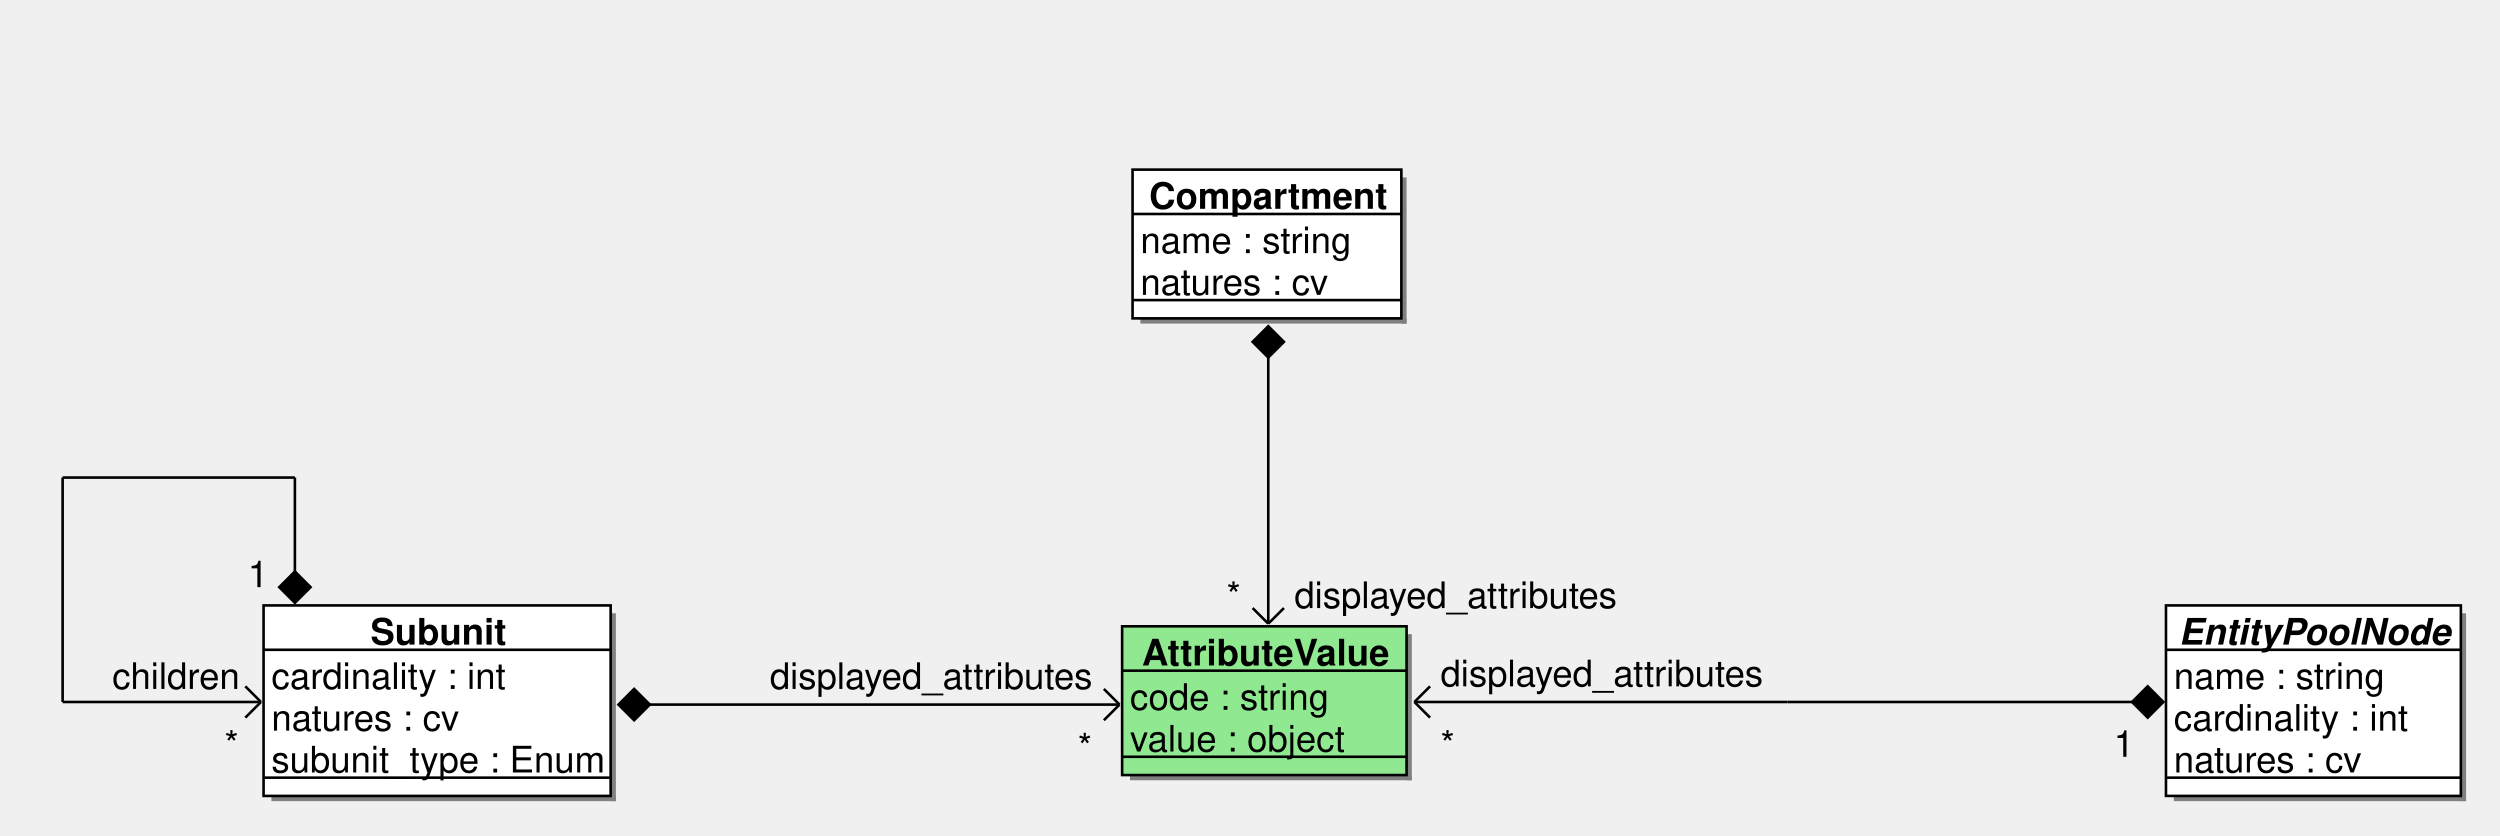
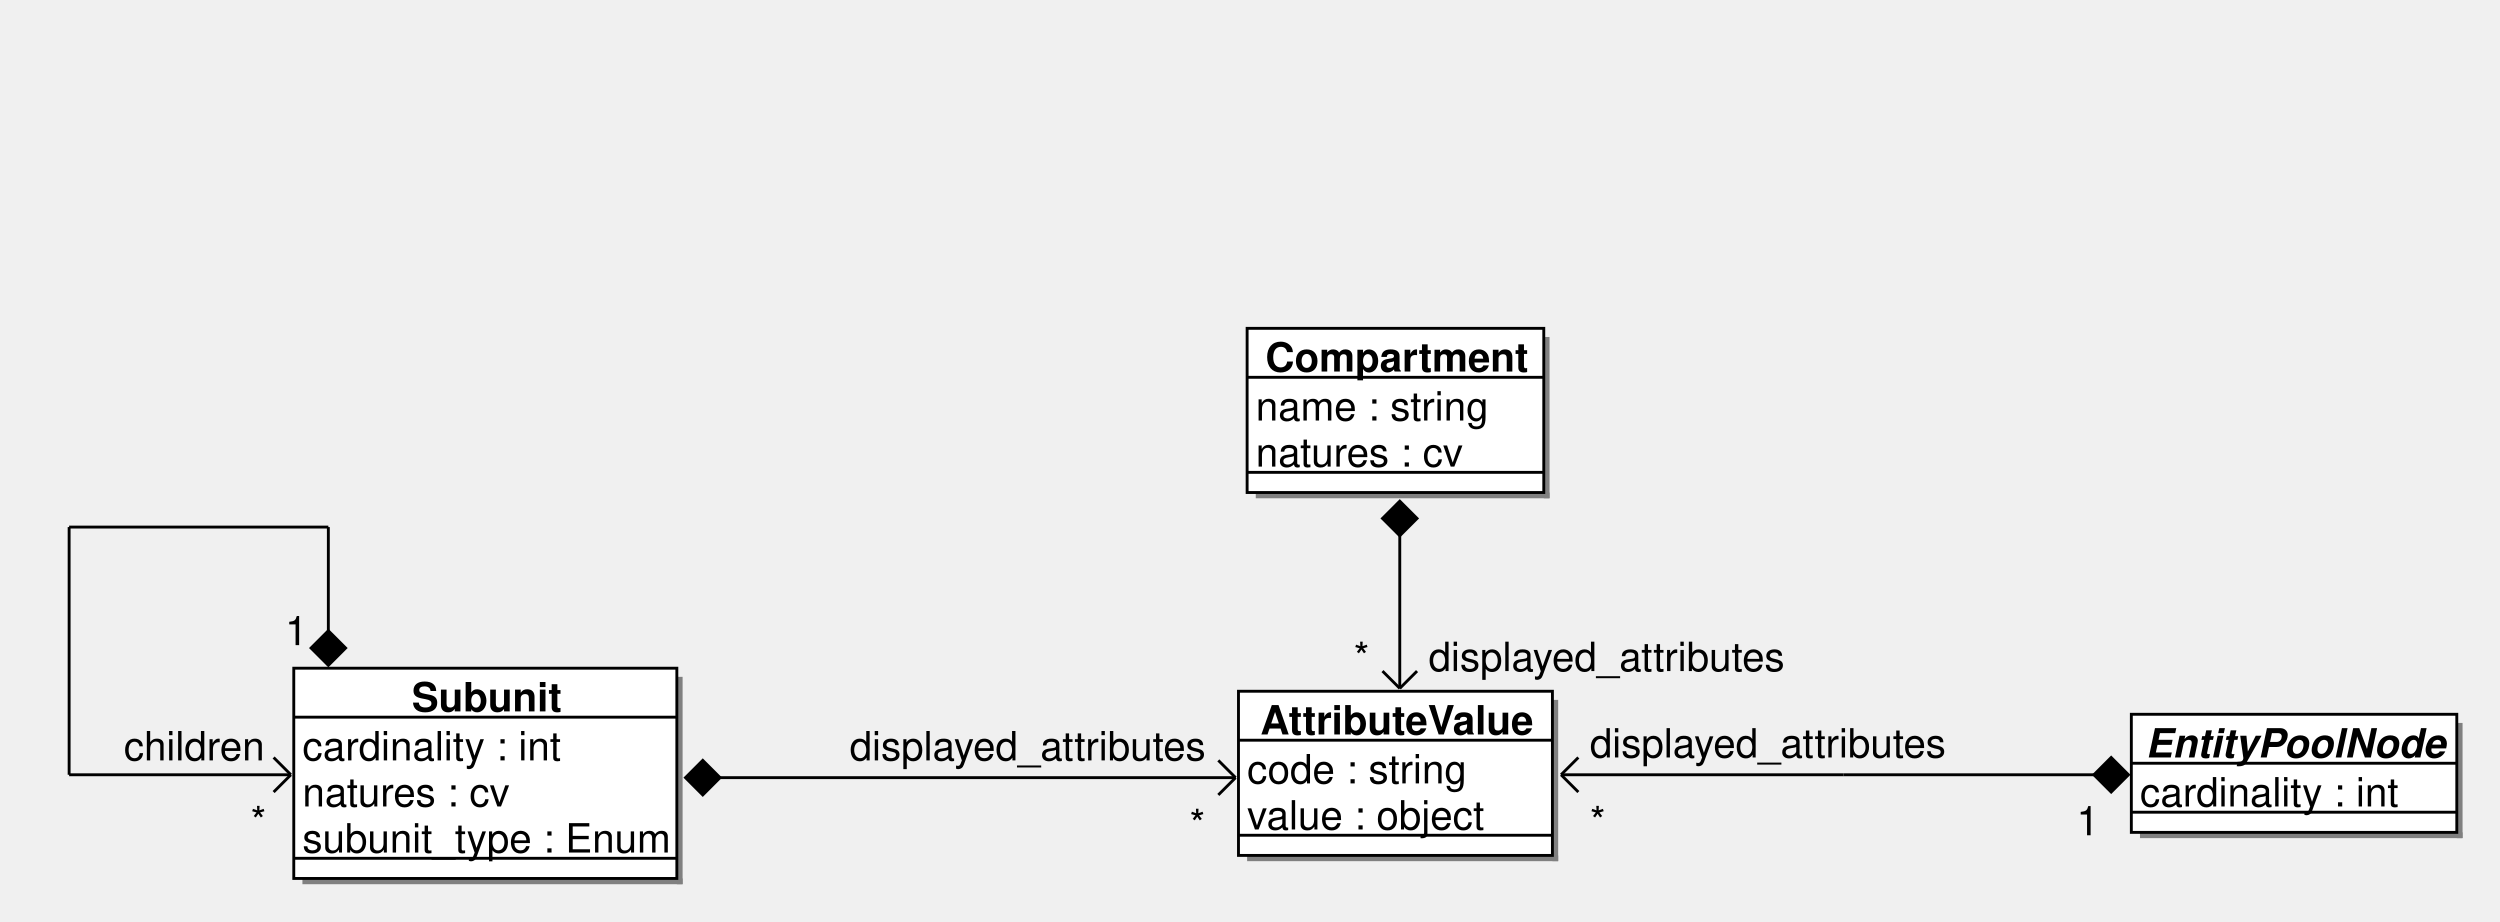
- <svg xmlns="http://www.w3.org/2000/svg" width="958" height="320" version="1.1">
+ <svg xmlns="http://www.w3.org/2000/svg" width="868" height="320" version="1.1">
  <g>
    <rect fill="#808080" stroke="none" stroke-opacity="1" x="539" y="243" width="2" height="56" />
    <rect fill="#808080" stroke="none" stroke-opacity="1" x="433" y="297" width="108" height="2" />
-     <rect fill="#90e990" stroke="black" stroke-width="1" stroke-opacity="1" x="430" y="240" width="109" height="57" />
+     <rect fill="#ffffff" stroke="black" stroke-width="1" stroke-opacity="1" x="430" y="240" width="109" height="57" />
    <text font-family="Helvetica" font-size="14" fill="#000000" xml:space="preserve" font-weight="bold" text-anchor="middle" x="485" y="255">AttributeValue</text>
    <line stroke="black" stroke-opacity="1" x1="430" y1="257" x2="539" y2="257" />
    <text font-family="Helvetica" font-size="14" fill="#000000" xml:space="preserve" x="433" y="272">code : string</text>
    <text font-family="Helvetica" font-size="14" fill="#000000" xml:space="preserve" x="433" y="288">value : object</text>
    <line stroke="black" stroke-opacity="1" x1="430" y1="290" x2="539" y2="290" />
  </g>
  <g>
-     <rect fill="#808080" stroke="none" stroke-opacity="1" x="943" y="235" width="2" height="72" />
-     <rect fill="#808080" stroke="none" stroke-opacity="1" x="833" y="305" width="112" height="2" />
-     <rect fill="#ffffff" stroke="black" stroke-width="1" stroke-opacity="1" x="830" y="232" width="113" height="73" />
-     <text font-family="Helvetica" font-size="14" fill="#000000" xml:space="preserve" font-weight="bold" font-style="italic" text-anchor="middle" x="887" y="247">EntityPoolNode</text>
-     <line stroke="black" stroke-opacity="1" x1="830" y1="249" x2="943" y2="249" />
-     <text font-family="Helvetica" font-size="14" fill="#000000" xml:space="preserve" x="833" y="264">name : string</text>
-     <text font-family="Helvetica" font-size="14" fill="#000000" xml:space="preserve" x="833" y="280">cardinality : int</text>
-     <text font-family="Helvetica" font-size="14" fill="#000000" xml:space="preserve" x="833" y="296">natures : cv</text>
-     <line stroke="black" stroke-opacity="1" x1="830" y1="298" x2="943" y2="298" />
+     <rect fill="#808080" stroke="none" stroke-opacity="1" x="853" y="251" width="2" height="40" />
+     <rect fill="#808080" stroke="none" stroke-opacity="1" x="743" y="289" width="112" height="2" />
+     <rect fill="#ffffff" stroke="black" stroke-width="1" stroke-opacity="1" x="740" y="248" width="113" height="41" />
+     <text font-family="Helvetica" font-size="14" fill="#000000" xml:space="preserve" font-weight="bold" font-style="italic" text-anchor="middle" x="797" y="263">EntityPoolNode</text>
+     <line stroke="black" stroke-opacity="1" x1="740" y1="265" x2="853" y2="265" />
+     <text font-family="Helvetica" font-size="14" fill="#000000" xml:space="preserve" x="743" y="280">cardinality : int</text>
+     <line stroke="black" stroke-opacity="1" x1="740" y1="282" x2="853" y2="282" />
  </g>
  <g>
-     <line stroke="black" stroke-opacity="1" x1="829" y1="269" x2="685" y2="269" />
-     <polygon fill="#000000" stroke="black" stroke-opacity="1" points="829,269 823,275 817,269 823,263" />
-   </g>
-   <g>
-     <rect fill="#808080" stroke="none" stroke-opacity="1" x="234" y="235" width="2" height="72" />
-     <rect fill="#808080" stroke="none" stroke-opacity="1" x="104" y="305" width="132" height="2" />
-     <rect fill="#ffffff" stroke="black" stroke-width="1" stroke-opacity="1" x="101" y="232" width="133" height="73" />
-     <text font-family="Helvetica" font-size="14" fill="#000000" xml:space="preserve" font-weight="bold" text-anchor="middle" x="168" y="247">Subunit</text>
-     <line stroke="black" stroke-opacity="1" x1="101" y1="249" x2="234" y2="249" />
-     <text font-family="Helvetica" font-size="14" fill="#000000" xml:space="preserve" x="104" y="264">cardinality : int</text>
-     <text font-family="Helvetica" font-size="14" fill="#000000" xml:space="preserve" x="104" y="280">natures : cv</text>
-     <text font-family="Helvetica" font-size="14" fill="#000000" xml:space="preserve" x="104" y="296">subunit_type : Enum</text>
-     <line stroke="black" stroke-opacity="1" x1="101" y1="298" x2="234" y2="298" />
+     <line stroke="black" stroke-opacity="1" x1="739" y1="269" x2="640" y2="269" />
+     <polygon fill="#000000" stroke="black" stroke-opacity="1" points="739,269 733,275 727,269 733,263" />
  </g>
  <g>
    <line stroke="black" stroke-opacity="1" x1="542" y1="269" x2="548" y2="275" />
    <line stroke="black" stroke-opacity="1" x1="542" y1="269" x2="548" y2="263" />
-     <line stroke="black" stroke-opacity="1" x1="685" y1="269" x2="542" y2="269" />
+     <line stroke="black" stroke-opacity="1" x1="640" y1="269" x2="542" y2="269" />
  </g>
  <g>
-     <line stroke="black" stroke-opacity="1" x1="429" y1="270" x2="423" y2="264" />
-     <line stroke="black" stroke-opacity="1" x1="429" y1="270" x2="423" y2="276" />
-     <line stroke="black" stroke-opacity="1" x1="237" y1="270" x2="429" y2="270" />
-     <polygon fill="#000000" stroke="black" stroke-opacity="1" points="237,270 243,264 249,270 243,276" />
+     <rect fill="#808080" stroke="none" stroke-opacity="1" x="235" y="235" width="2" height="72" />
+     <rect fill="#808080" stroke="none" stroke-opacity="1" x="105" y="305" width="132" height="2" />
+     <rect fill="#ffffff" stroke="black" stroke-width="1" stroke-opacity="1" x="102" y="232" width="133" height="73" />
+     <text font-family="Helvetica" font-size="14" fill="#000000" xml:space="preserve" font-weight="bold" text-anchor="middle" x="169" y="247">Subunit</text>
+     <line stroke="black" stroke-opacity="1" x1="102" y1="249" x2="235" y2="249" />
+     <text font-family="Helvetica" font-size="14" fill="#000000" xml:space="preserve" x="105" y="264">cardinality : int</text>
+     <text font-family="Helvetica" font-size="14" fill="#000000" xml:space="preserve" x="105" y="280">natures : cv</text>
+     <text font-family="Helvetica" font-size="14" fill="#000000" xml:space="preserve" x="105" y="296">subunit_type : Enum</text>
+     <line stroke="black" stroke-opacity="1" x1="102" y1="298" x2="235" y2="298" />
  </g>
  <g>
-     <line stroke="black" stroke-opacity="1" x1="113" y1="231" x2="113" y2="183" />
-     <polygon fill="#000000" stroke="black" stroke-opacity="1" points="113,231 107,225 113,219 119,225" />
+     <line stroke="black" stroke-opacity="1" x1="114" y1="231" x2="114" y2="183" />
+     <polygon fill="#000000" stroke="black" stroke-opacity="1" points="114,231 108,225 114,219 120,225" />
  </g>
  <g>
-     <line stroke="black" stroke-opacity="1" x1="113" y1="183" x2="24" y2="183" />
+     <line stroke="black" stroke-opacity="1" x1="114" y1="183" x2="24" y2="183" />
  </g>
  <g>
    <line stroke="black" stroke-opacity="1" x1="24" y1="183" x2="24" y2="269" />
  </g>
  <g>
-     <line stroke="black" stroke-opacity="1" x1="100" y1="269" x2="94" y2="263" />
-     <line stroke="black" stroke-opacity="1" x1="100" y1="269" x2="94" y2="275" />
-     <line stroke="black" stroke-opacity="1" x1="24" y1="269" x2="100" y2="269" />
+     <line stroke="black" stroke-opacity="1" x1="101" y1="269" x2="95" y2="263" />
+     <line stroke="black" stroke-opacity="1" x1="101" y1="269" x2="95" y2="275" />
+     <line stroke="black" stroke-opacity="1" x1="24" y1="269" x2="101" y2="269" />
  </g>
  <g>
-     <rect fill="#808080" stroke="none" stroke-opacity="1" x="537" y="68" width="2" height="56" />
-     <rect fill="#808080" stroke="none" stroke-opacity="1" x="437" y="122" width="102" height="2" />
-     <rect fill="#ffffff" stroke="black" stroke-width="1" stroke-opacity="1" x="434" y="65" width="103" height="57" />
-     <text font-family="Helvetica" font-size="14" fill="#000000" xml:space="preserve" font-weight="bold" text-anchor="middle" x="486" y="80">Compartment</text>
-     <line stroke="black" stroke-opacity="1" x1="434" y1="82" x2="537" y2="82" />
-     <text font-family="Helvetica" font-size="14" fill="#000000" xml:space="preserve" x="437" y="97">name : string</text>
-     <text font-family="Helvetica" font-size="14" fill="#000000" xml:space="preserve" x="437" y="113">natures : cv</text>
-     <line stroke="black" stroke-opacity="1" x1="434" y1="115" x2="537" y2="115" />
+     <line stroke="black" stroke-opacity="1" x1="429" y1="270" x2="423" y2="264" />
+     <line stroke="black" stroke-opacity="1" x1="429" y1="270" x2="423" y2="276" />
+     <line stroke="black" stroke-opacity="1" x1="238" y1="270" x2="429" y2="270" />
+     <polygon fill="#000000" stroke="black" stroke-opacity="1" points="238,270 244,264 250,270 244,276" />
+   </g>
+   <g>
+     <rect fill="#808080" stroke="none" stroke-opacity="1" x="536" y="117" width="2" height="56" />
+     <rect fill="#808080" stroke="none" stroke-opacity="1" x="436" y="171" width="102" height="2" />
+     <rect fill="#ffffff" stroke="black" stroke-width="1" stroke-opacity="1" x="433" y="114" width="103" height="57" />
+     <text font-family="Helvetica" font-size="14" fill="#000000" xml:space="preserve" font-weight="bold" text-anchor="middle" x="485" y="129">Compartment</text>
+     <line stroke="black" stroke-opacity="1" x1="433" y1="131" x2="536" y2="131" />
+     <text font-family="Helvetica" font-size="14" fill="#000000" xml:space="preserve" x="436" y="146">name : string</text>
+     <text font-family="Helvetica" font-size="14" fill="#000000" xml:space="preserve" x="436" y="162">natures : cv</text>
+     <line stroke="black" stroke-opacity="1" x1="433" y1="164" x2="536" y2="164" />
  </g>
  <g>
    <line stroke="black" stroke-opacity="1" x1="486" y1="239" x2="492" y2="233" />
    <line stroke="black" stroke-opacity="1" x1="486" y1="239" x2="480" y2="233" />
-     <line stroke="black" stroke-opacity="1" x1="486" y1="125" x2="486" y2="239" />
-     <polygon fill="#000000" stroke="black" stroke-opacity="1" points="486,125 492,131 486,137 480,131" />
+     <line stroke="black" stroke-opacity="1" x1="486" y1="174" x2="486" y2="239" />
+     <polygon fill="#000000" stroke="black" stroke-opacity="1" points="486,174 492,180 486,186 480,180" />
  </g>
  <g>
    <text font-family="Helvetica" font-size="14" fill="#000000" xml:space="preserve" x="552" y="263">displayed_attributes</text>
  </g>
  <g>
    <text font-family="Helvetica" font-size="14" fill="#000000" xml:space="preserve" x="552" y="290">*</text>
  </g>
  <g>
-     <text font-family="Helvetica" font-size="14" fill="#000000" xml:space="preserve" x="470" y="233">*</text>
+     <text font-family="Helvetica" font-size="14" fill="#000000" xml:space="preserve" x="721" y="290">1</text>
+   </g>
+   <g>
+     <text font-family="Helvetica" font-size="14" fill="#000000" xml:space="preserve" x="43" y="264">children</text>
+   </g>
+   <g>
+     <text font-family="Helvetica" font-size="14" fill="#000000" xml:space="preserve" x="87" y="290">*</text>
+   </g>
+   <g>
+     <text font-family="Helvetica" font-size="14" fill="#000000" xml:space="preserve" x="99" y="224">1</text>
+   </g>
+   <g>
+     <text font-family="Helvetica" font-size="14" fill="#000000" xml:space="preserve" x="295" y="264">displayed_attributes</text>
+   </g>
+   <g>
+     <text font-family="Helvetica" font-size="14" fill="#000000" xml:space="preserve" x="413" y="291">*</text>
  </g>
  <g>
    <text font-family="Helvetica" font-size="14" fill="#000000" xml:space="preserve" x="496" y="233">displayed_attributes</text>
  </g>
  <g>
-     <text font-family="Helvetica" font-size="14" fill="#000000" xml:space="preserve" x="810" y="290">1</text>
-   </g>
-   <g>
-     <text font-family="Helvetica" font-size="14" fill="#000000" xml:space="preserve" x="43" y="264">children</text>
-   </g>
-   <g>
-     <text font-family="Helvetica" font-size="14" fill="#000000" xml:space="preserve" x="86" y="290">*</text>
-   </g>
-   <g>
-     <text font-family="Helvetica" font-size="14" fill="#000000" xml:space="preserve" x="95" y="225">1</text>
-   </g>
-   <g>
-     <text font-family="Helvetica" font-size="14" fill="#000000" xml:space="preserve" x="413" y="291">*</text>
-   </g>
-   <g>
-     <text font-family="Helvetica" font-size="14" fill="#000000" xml:space="preserve" x="295" y="264">displayed_attributes</text>
+     <text font-family="Helvetica" font-size="14" fill="#000000" xml:space="preserve" x="470" y="233">*</text>
  </g>
</svg>
